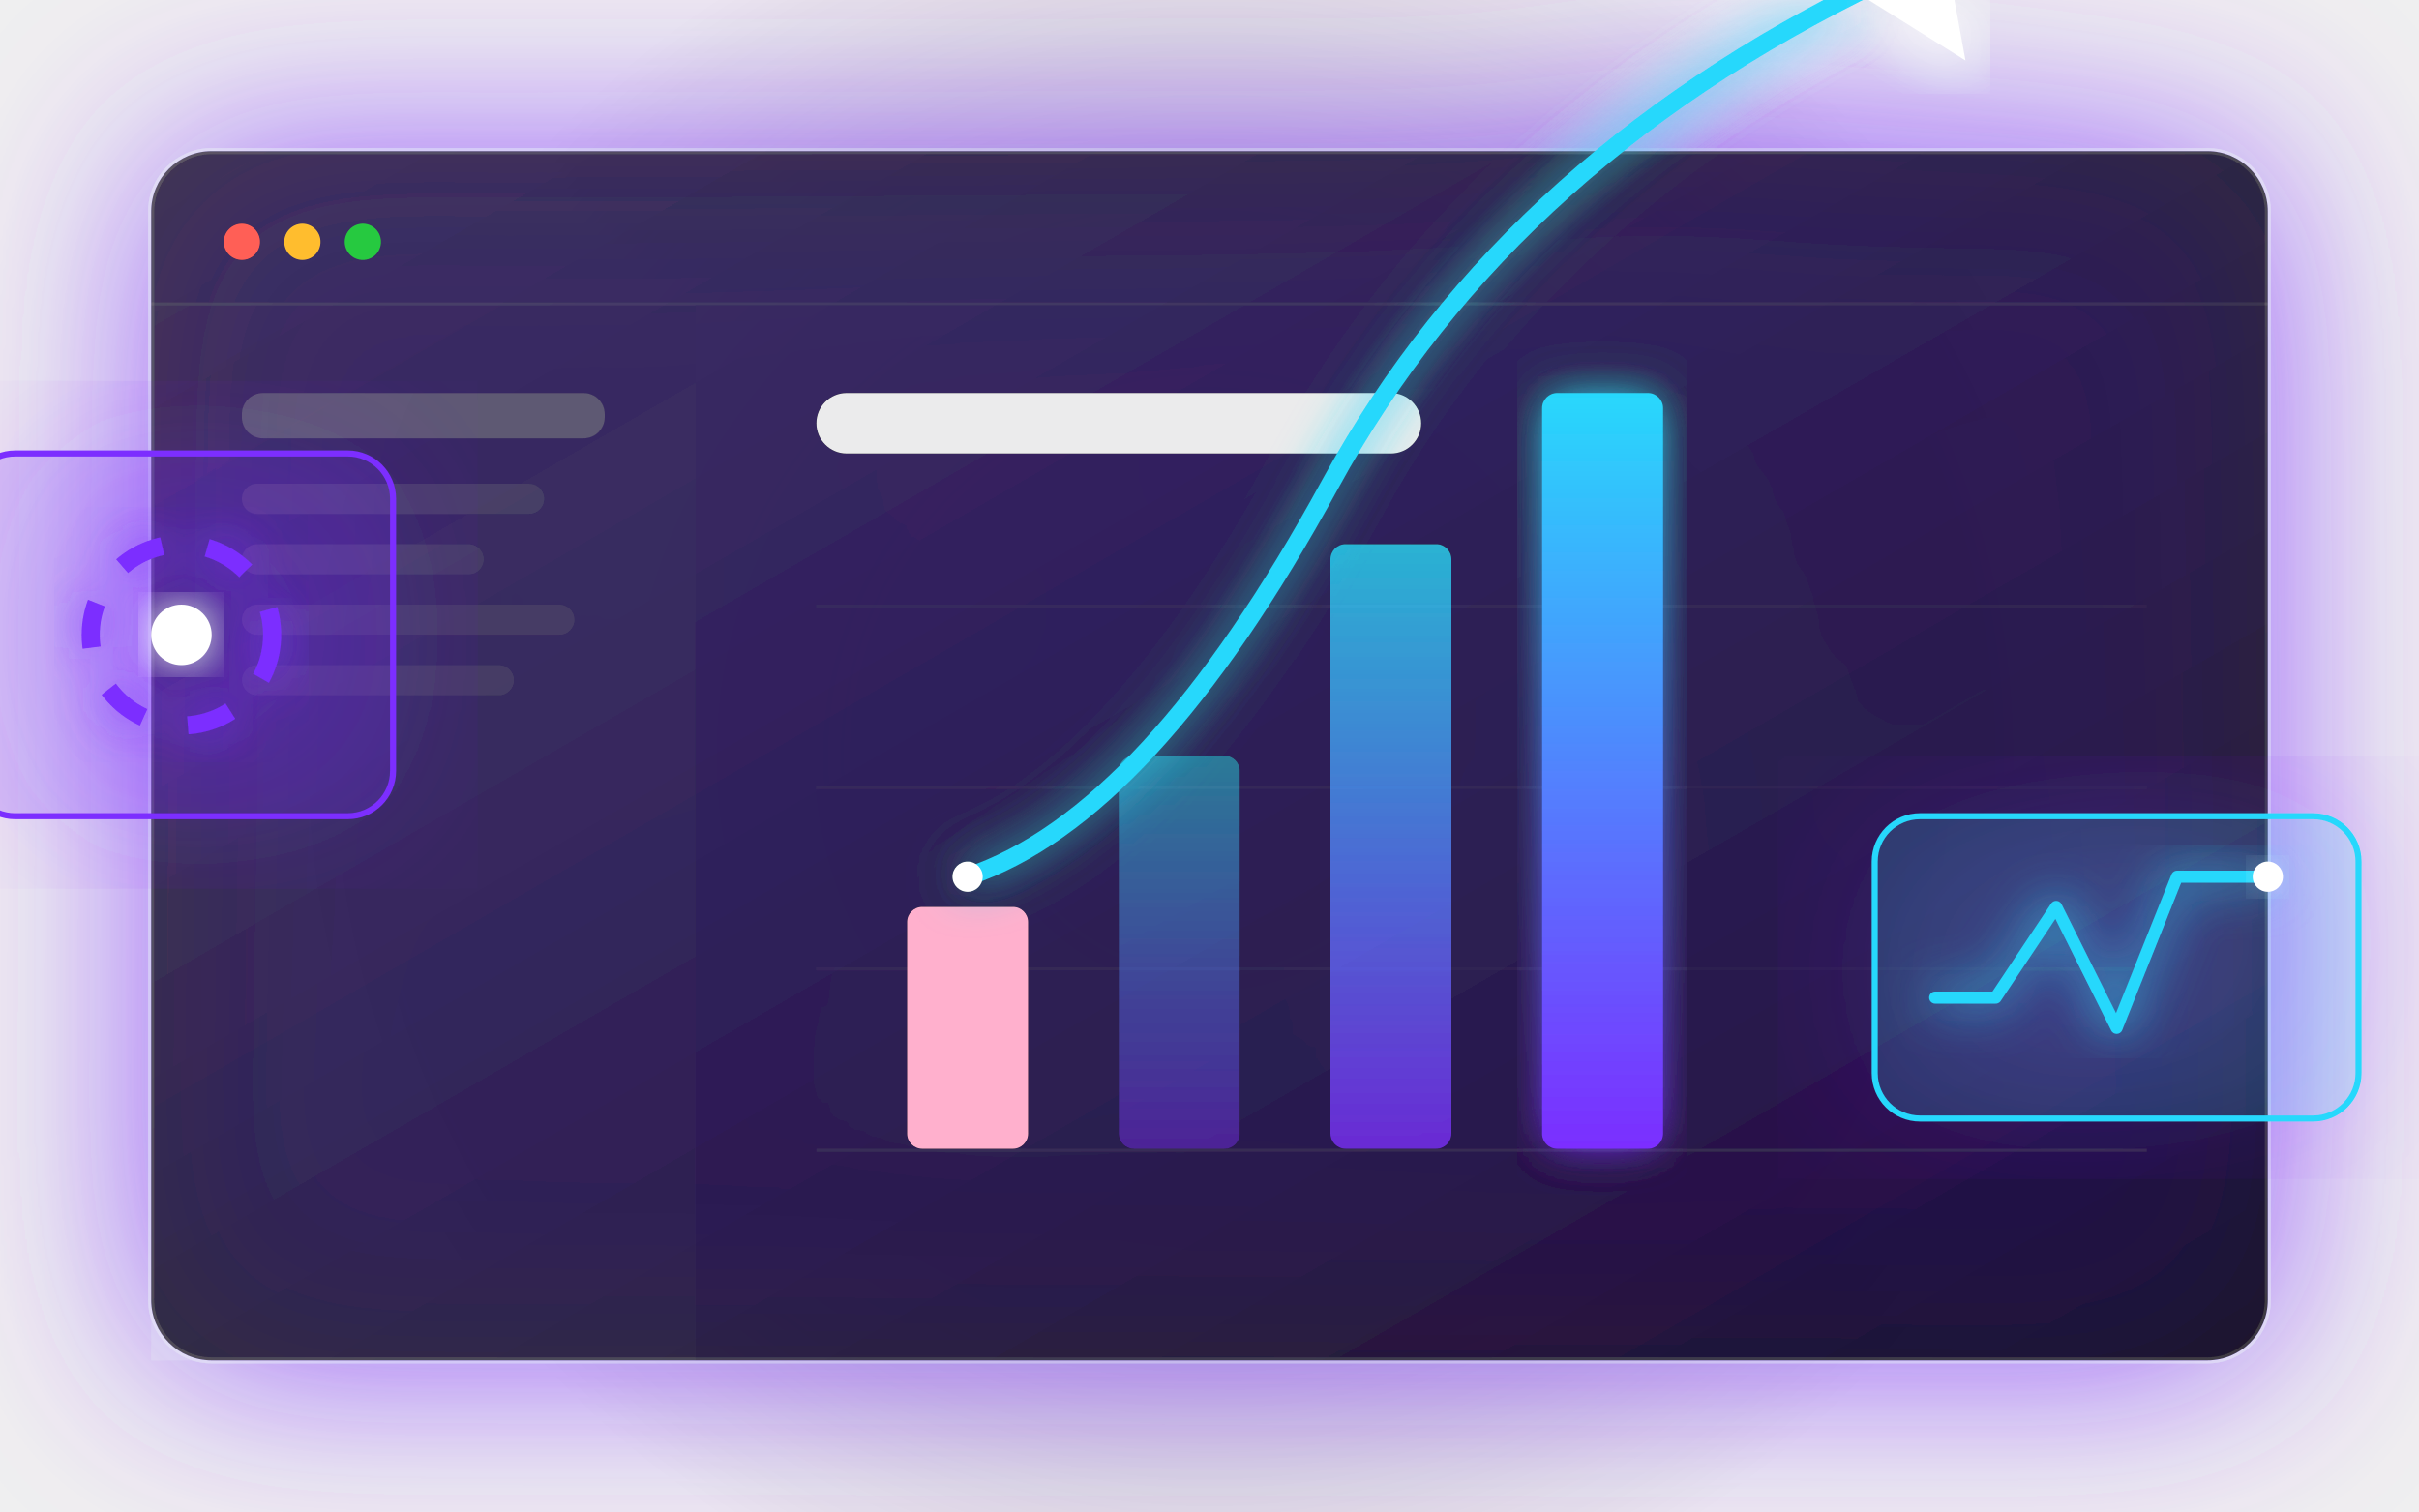
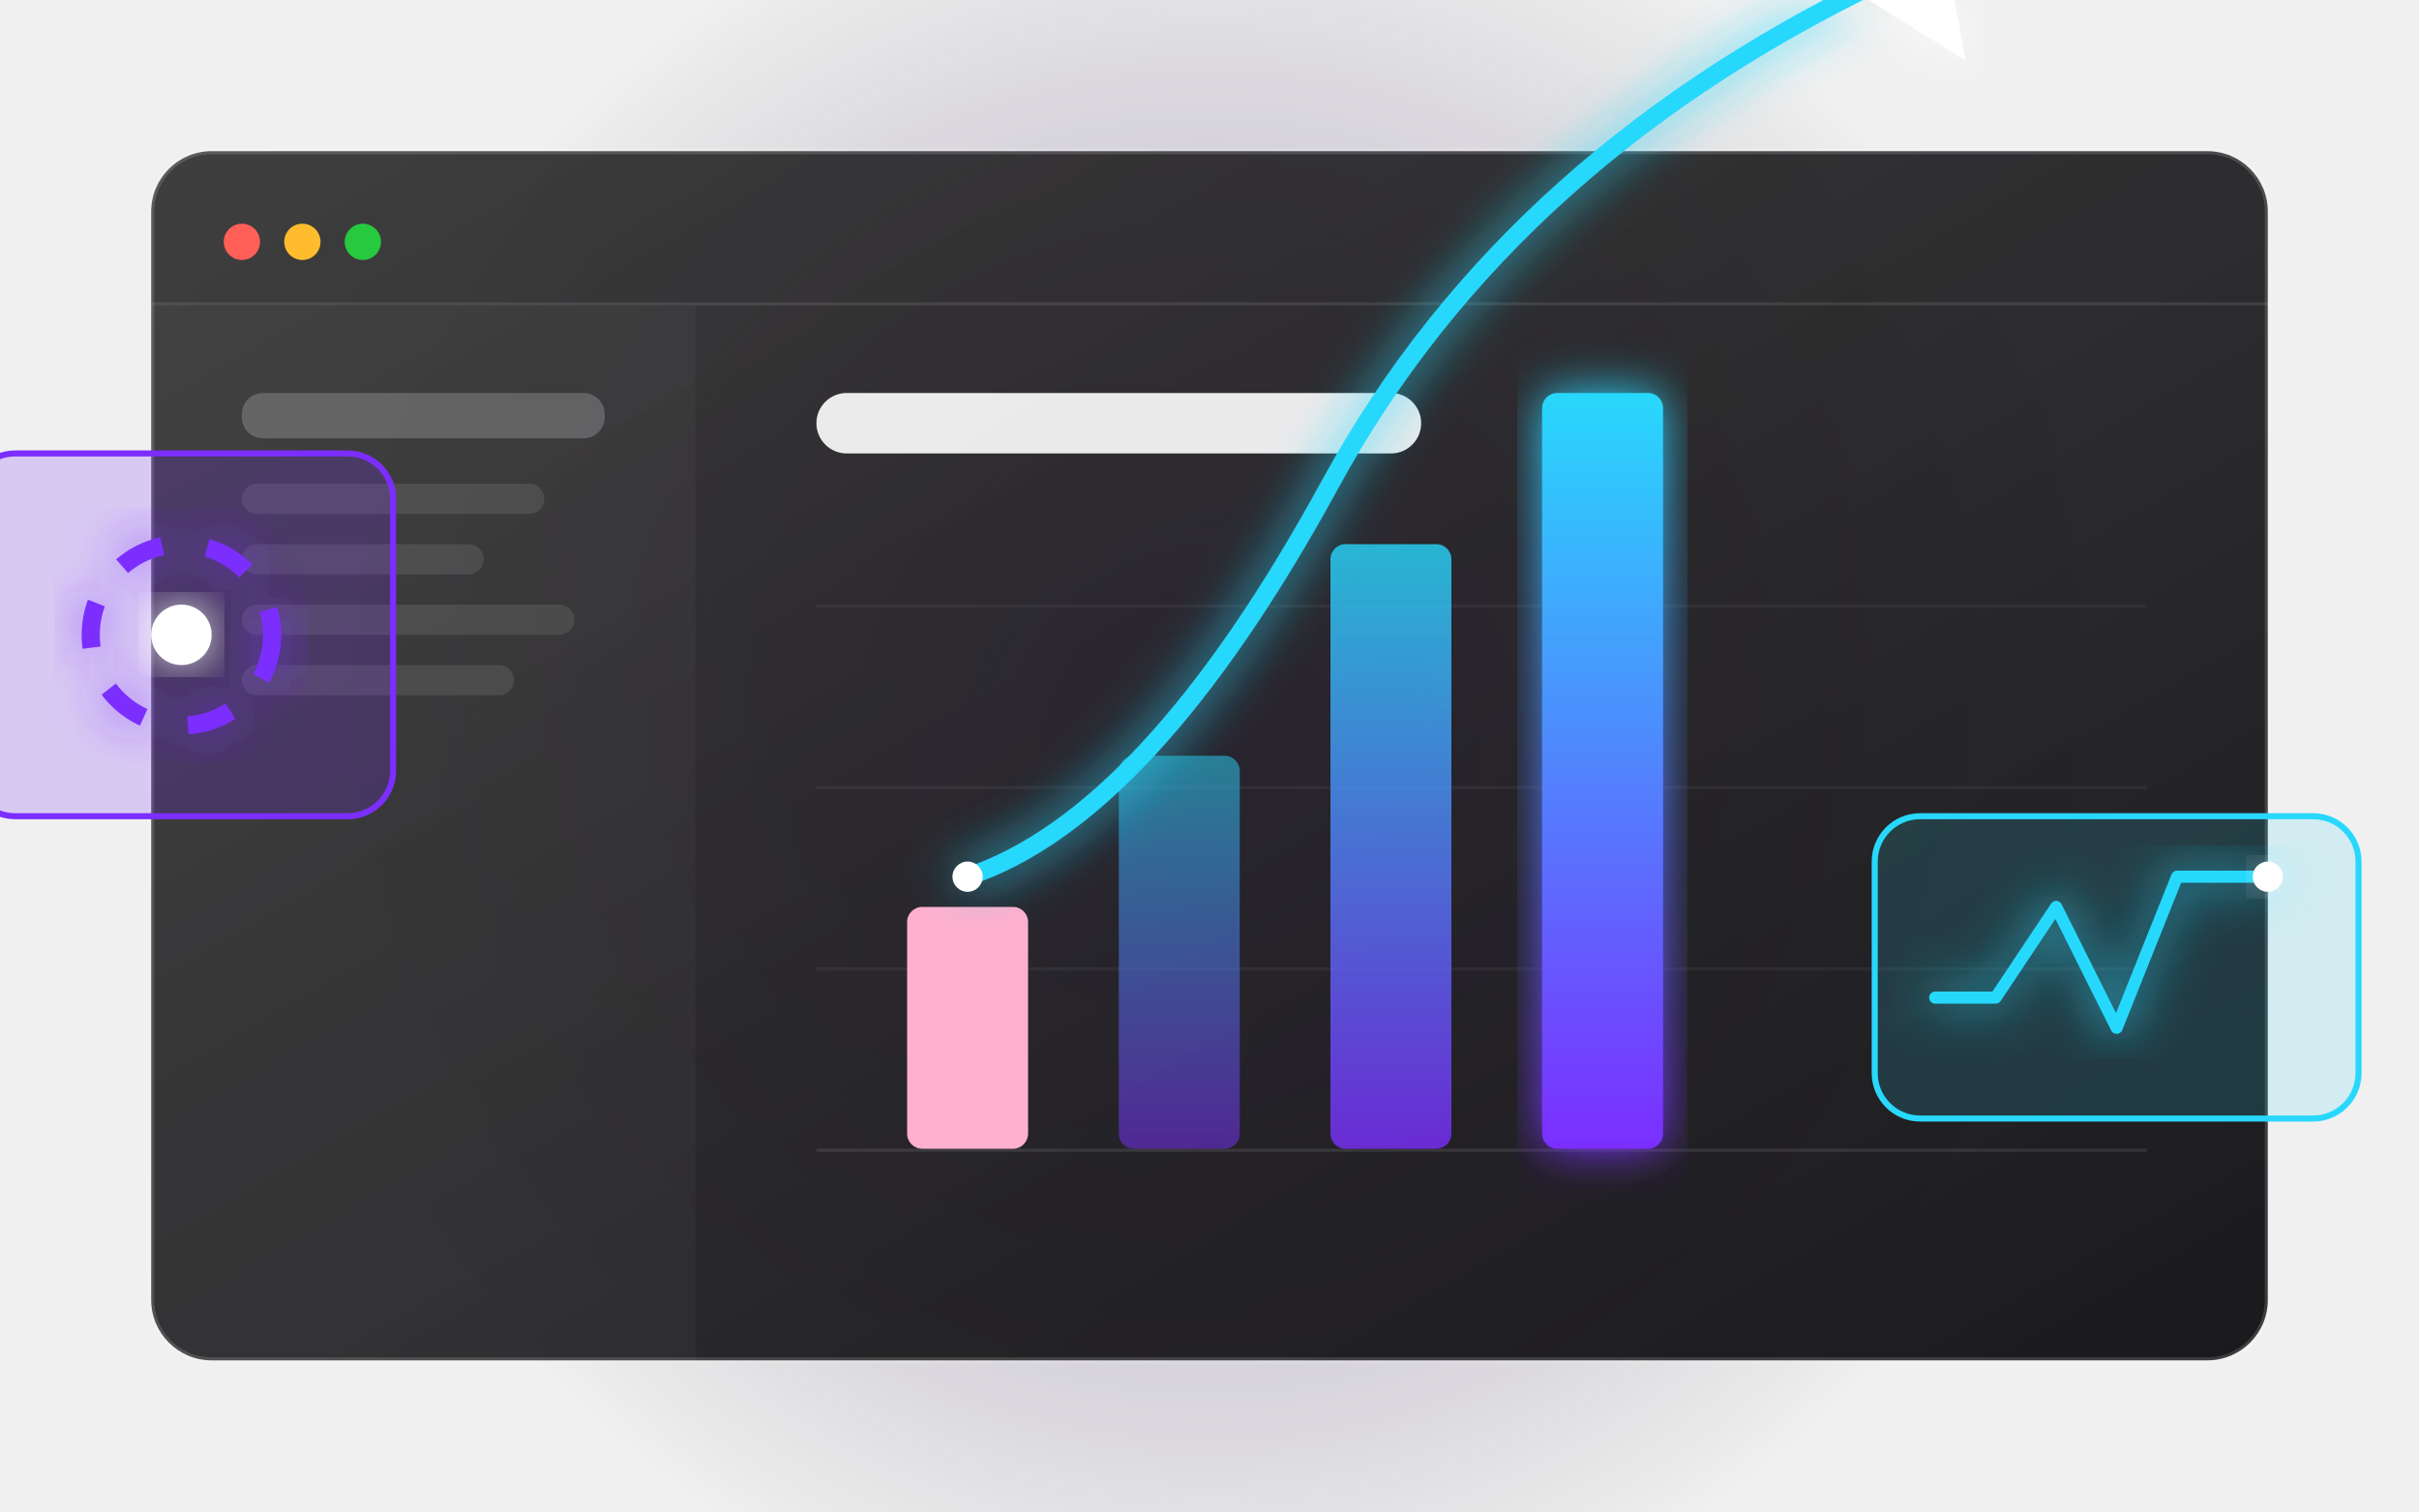
<svg xmlns="http://www.w3.org/2000/svg" viewBox="0 0 800 500" width="100%" height="100%" style="overflow: visible;">
  <defs>
    <radialGradient id="dash-halo" cx="50%" cy="50%" r="50%">
      <stop offset="0%" stop-color="rgba(123, 46, 255, 0.4)" />
      <stop offset="100%" stop-color="rgba(0,0,0,0)" />
    </radialGradient>
    <linearGradient id="bar-grad" x1="0%" y1="100%" x2="0%" y2="0%">
      <stop offset="0%" stop-color="#7B2EFF" />
      <stop offset="100%" stop-color="#28D8FC" />
    </linearGradient>
    <linearGradient id="panel-bg" x1="0%" y1="0%" x2="100%" y2="100%">
      <stop offset="0%" stop-color="rgba(32, 31, 31, 0.85)" />
      <stop offset="100%" stop-color="rgba(15, 14, 18, 0.95)" />
    </linearGradient>
    <filter id="dash-glow" x="-20%" y="-20%" width="140%" height="140%">
      <feGaussianBlur stdDeviation="8" result="blur" />
      <feComposite in="SourceGraphic" in2="blur" operator="over" />
    </filter>
-     <filter id="dash-dropshadow" x="-20%" y="-20%" width="140%" height="140%">
-       <feDropShadow dx="0" dy="0" stdDeviation="35" flood-color="#7B2EFF" flood-opacity="0.85" />
-     </filter>
  </defs>
  <circle cx="400" cy="250" r="300" fill="url(#dash-halo)" />
-   <g filter="url(#dash-dropshadow)">
+   <g>
    <rect x="50" y="50" width="700" height="400" rx="20" fill="url(#panel-bg)" stroke="rgba(255,255,255,0.15)" stroke-width="2" />
    <circle cx="80" cy="80" r="6" fill="#FF5F56" />
    <circle cx="100" cy="80" r="6" fill="#FFBD2E" />
    <circle cx="120" cy="80" r="6" fill="#27C93F" />
    <rect x="50" y="100" width="700" height="1" fill="rgba(255,255,255,0.1)" />
    <rect x="50" y="101" width="180" height="349" fill="rgba(255,255,255,0.03)" />
    <rect x="80" y="130" width="120" height="15" rx="7" fill="rgba(255,255,255,0.2)" />
    <rect x="80" y="160" width="100" height="10" rx="5" fill="rgba(255,255,255,0.1)" />
    <rect x="80" y="180" width="80" height="10" rx="5" fill="rgba(255,255,255,0.1)" />
    <rect x="80" y="200" width="110" height="10" rx="5" fill="rgba(255,255,255,0.1)" />
    <rect x="80" y="220" width="90" height="10" rx="5" fill="rgba(255,255,255,0.1)" />
    <rect x="270" y="130" width="200" height="20" rx="10" fill="#FFF" opacity="0.9" />
    <rect x="270" y="200" width="440" height="1" fill="rgba(255,255,255,0.05)" />
    <rect x="270" y="260" width="440" height="1" fill="rgba(255,255,255,0.05)" />
    <rect x="270" y="320" width="440" height="1" fill="rgba(255,255,255,0.05)" />
    <rect x="270" y="380" width="440" height="1" fill="rgba(255,255,255,0.1)" />
    <rect x="300" y="300" width="40" height="80" rx="5" fill="#FFB0CD" />
    <rect x="370" y="250" width="40" height="130" rx="5" fill="url(#bar-grad)" opacity="0.5" />
    <rect x="440" y="180" width="40" height="200" rx="5" fill="url(#bar-grad)" opacity="0.8" />
    <rect x="510" y="130" width="40" height="250" rx="5" fill="url(#bar-grad)" filter="url(#dash-glow)" />
    <path d="M 320 290 Q 380 270 440 160 T 630 -10" fill="none" stroke="#28D8FC" stroke-width="6" stroke-linecap="round" filter="url(#dash-glow)" />
    <circle cx="320" cy="290" r="5" fill="#FFF" />
    <polygon points="610,-5 640,-35 650,20" fill="#FFF" filter="url(#dash-glow)" />
    <circle cx="630" cy="-10" r="10" fill="#FFF" filter="url(#dash-glow)" />
  </g>
-   <g filter="url(#dash-dropshadow)">
+   <g>
    <rect x="620" y="270" width="160" height="100" rx="15" fill="rgba(40, 216, 252, 0.15)" stroke="#28D8FC" stroke-width="2" />
    <path d="M 640 330 L 660 330 L 680 300 L 700 340 L 720 290 L 750 290" fill="none" stroke="#28D8FC" stroke-width="4" stroke-linecap="round" stroke-linejoin="round" filter="url(#dash-glow)" />
    <circle cx="750" cy="290" r="5" fill="#FFF" filter="url(#dash-glow)" />
  </g>
-   <g filter="url(#dash-dropshadow)">
+   <g>
    <rect x="-10" y="150" width="140" height="120" rx="15" fill="rgba(123, 46, 255, 0.2)" stroke="#7B2EFF" stroke-width="2" />
    <circle cx="60" cy="210" r="30" fill="none" stroke="#7B2EFF" stroke-width="6" stroke-dasharray="15 15" filter="url(#dash-glow)" />
    <circle cx="60" cy="210" r="10" fill="#FFF" filter="url(#dash-glow)" />
  </g>
</svg>
